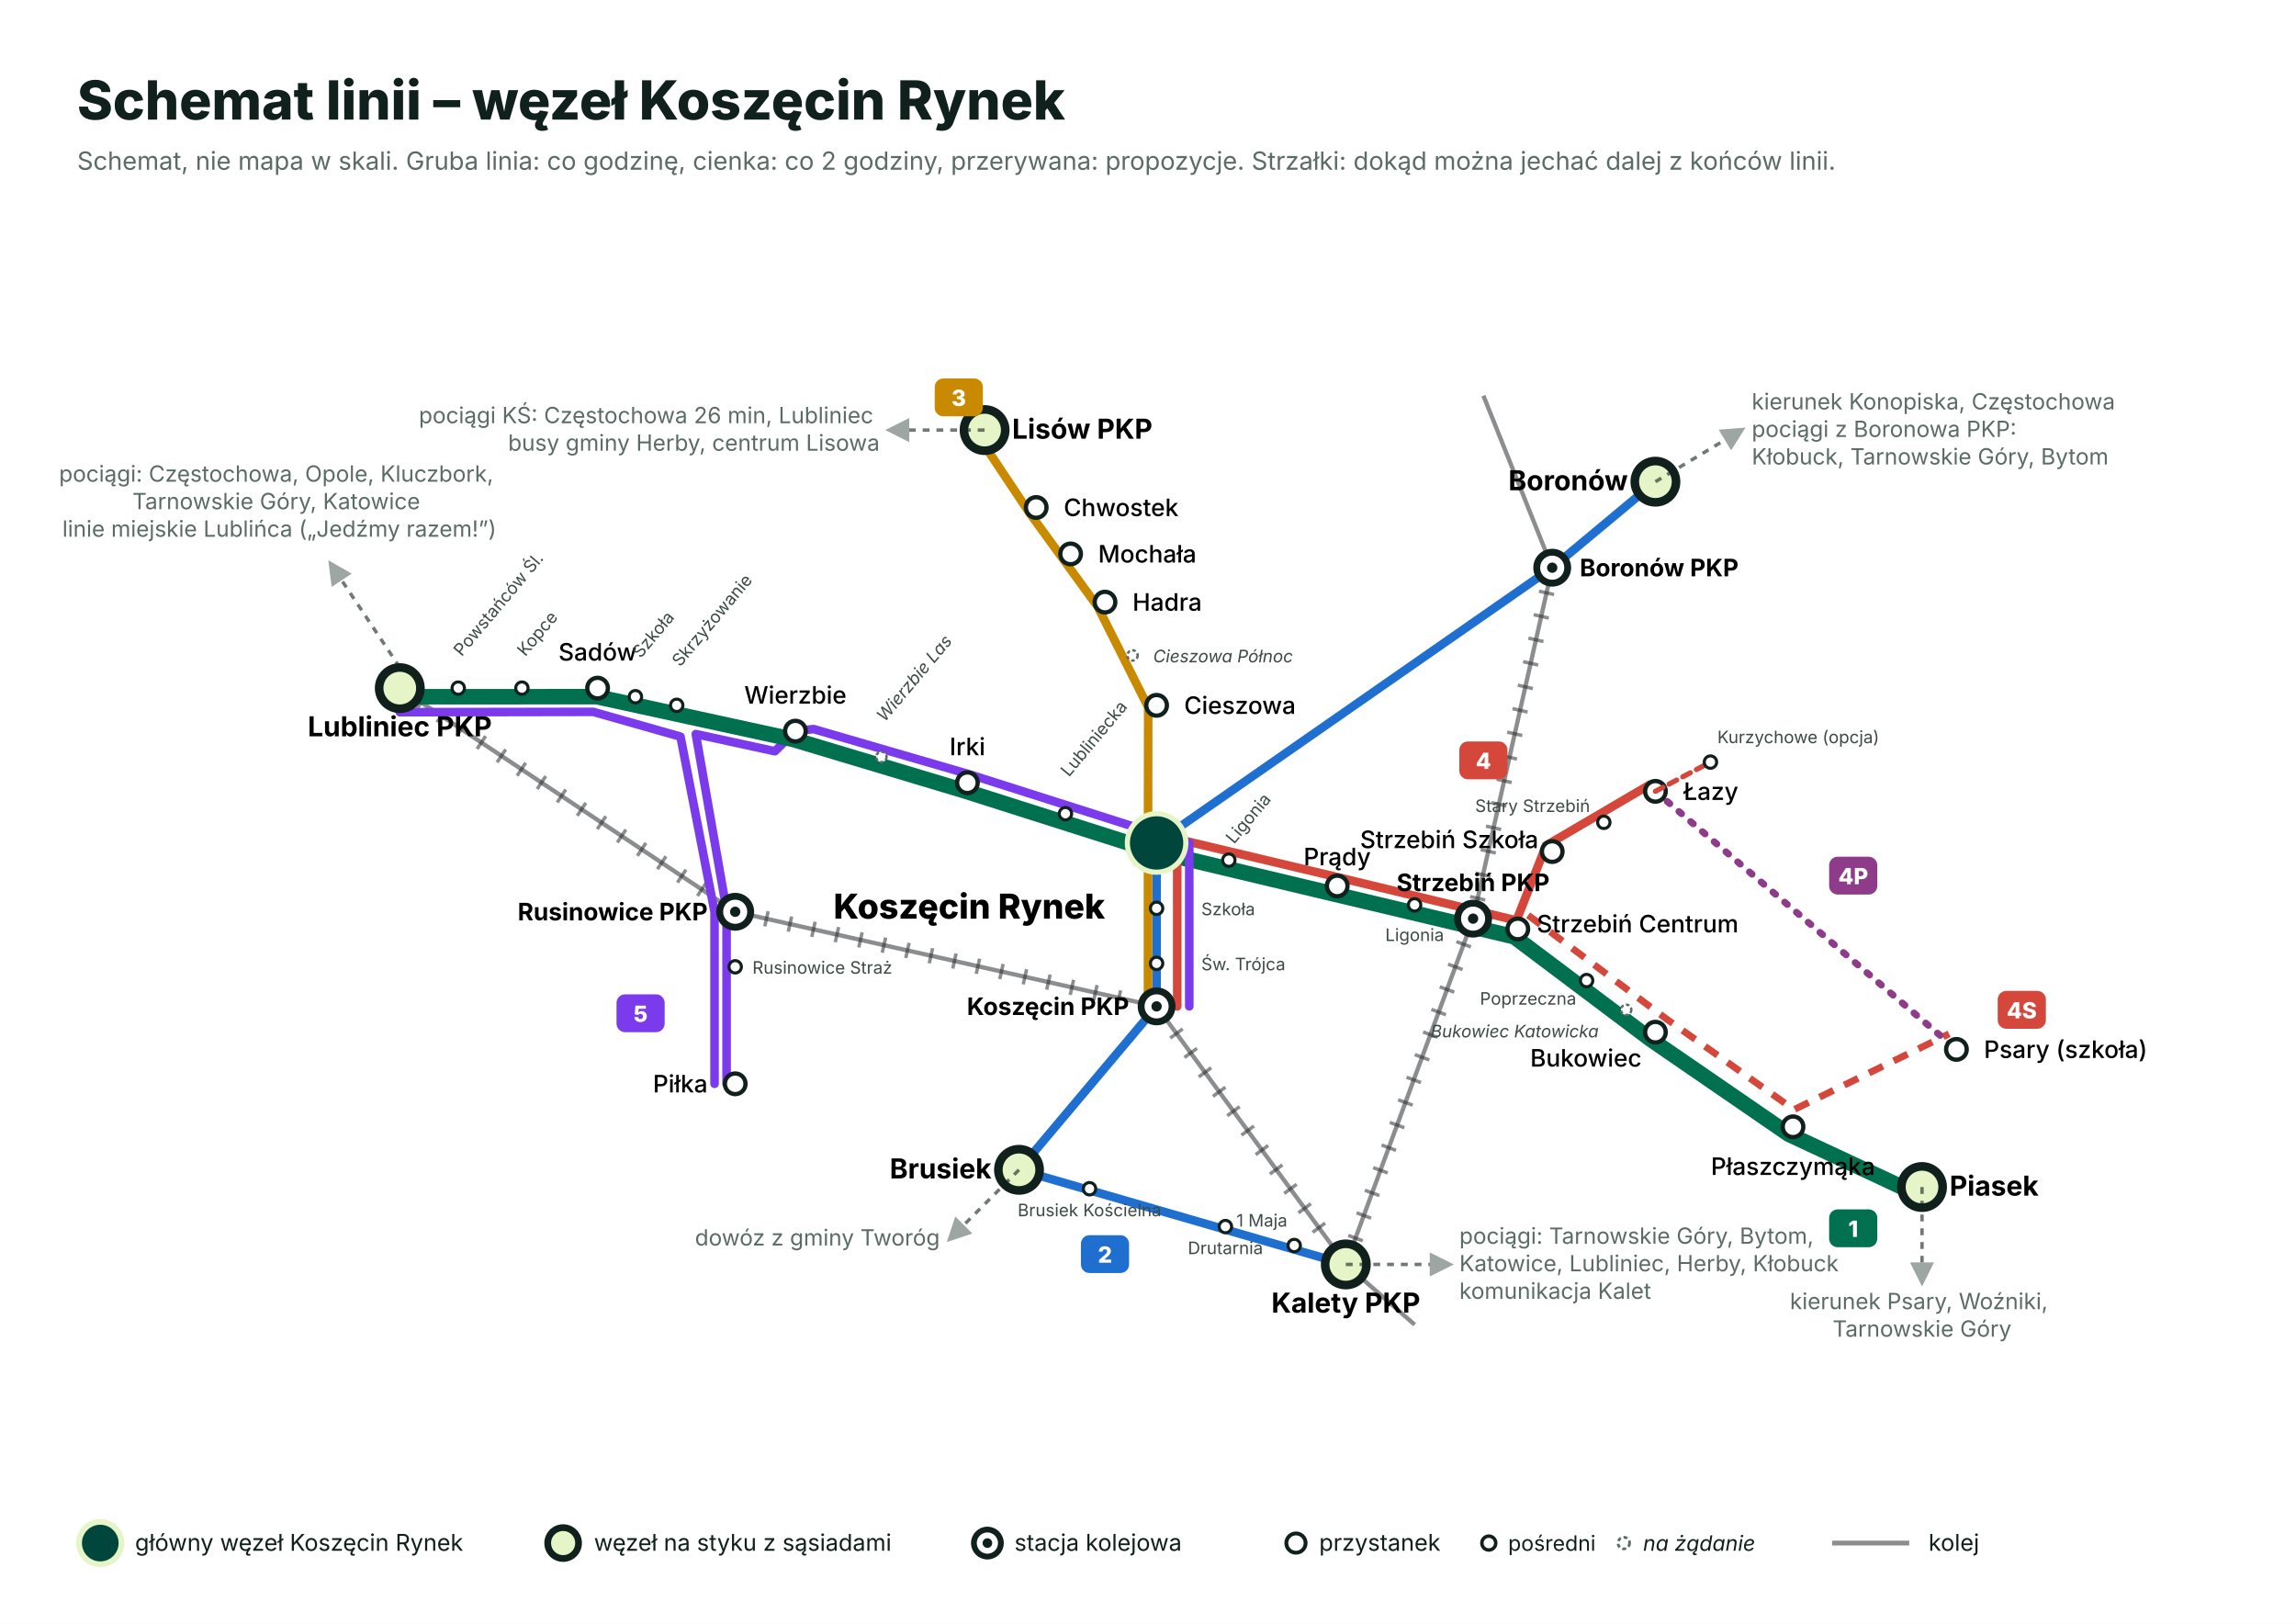
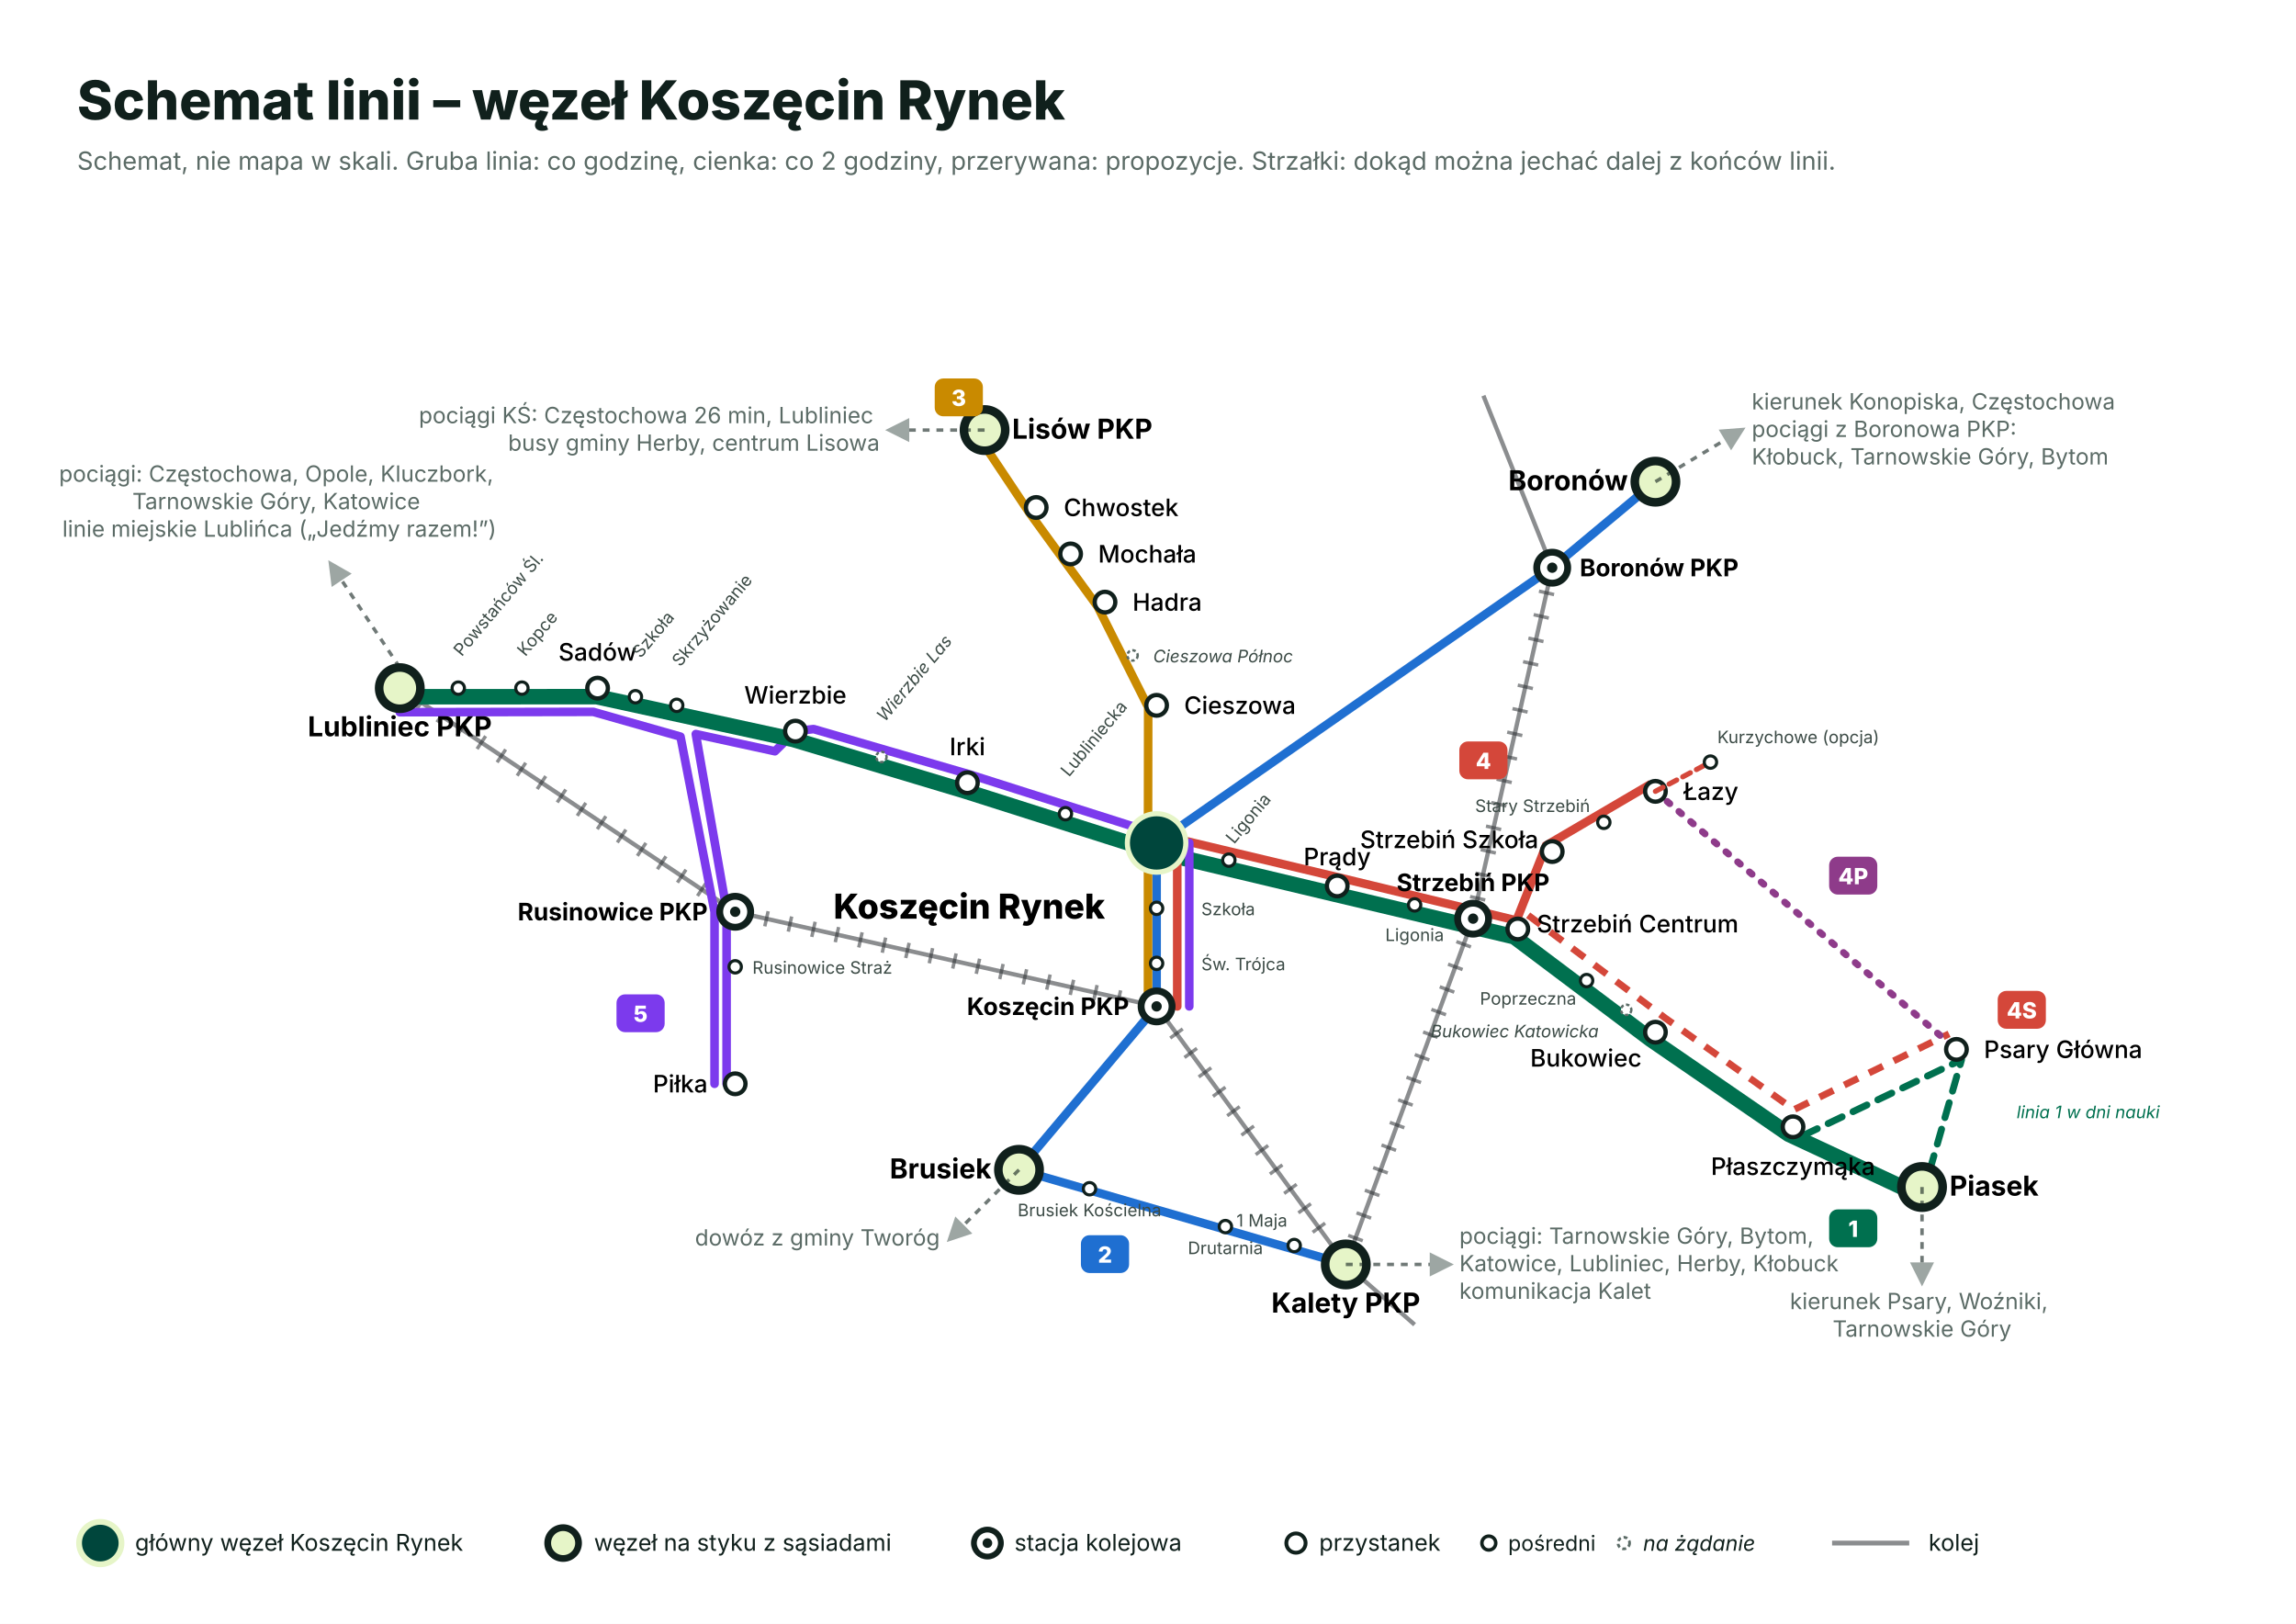
<svg xmlns="http://www.w3.org/2000/svg" width="1190.55pt" height="841.89pt" viewBox="0 0 1190.55 841.89">
  <rect width="1190.55" height="841.89" fill="#fff" />
  <text x="40" y="62" font-family="Inter" font-weight="800" font-size="28" fill="#10201c">Schemat linii – węzeł Koszęcin Rynek</text>
  <text x="40" y="88" font-family="Inter" font-size="13" fill="#5b6b66">Schemat, nie mapa w skali. Gruba linia: co godzinę, cienka: co 2 godziny, przerywana: propozycje. Strzałki: dokąd można jechać dalej z końców linii.</text>
  <svg x="20" y="110" width="1150.55" height="671.89" viewBox="-150 -10 1290 600">
    <style>text{font-family:Inter}</style>
    <defs>
      <marker id="ar" viewBox="0 0 10 10" refX="8" refY="5" markerWidth="7" markerHeight="7" orient="auto-start-reverse">
        <path d="M0,0L10,5L0,10z" fill="#5b6b66" />
      </marker>
    </defs>
    <polyline points="60,190 255,320 500,375 610,525" fill="none" stroke="#2b2f33" stroke-width="2.5" opacity=".55" />
    <polyline points="60,190 255,320 500,375 610,525" fill="none" stroke="#2b2f33" stroke-width="9" stroke-dasharray="2 12" opacity=".55" />
    <polyline points="730,120 684,324 610,525" fill="none" stroke="#2b2f33" stroke-width="2.5" opacity=".55" />
    <polyline points="730,120 684,324 610,525" fill="none" stroke="#2b2f33" stroke-width="9" stroke-dasharray="2 12" opacity=".55" />
    <polyline points="610,525 650,560" stroke="#2b2f33" stroke-width="2.5" opacity=".55" />
    <polyline points="730,120 690,20" stroke="#2b2f33" stroke-width="2.5" opacity=".55" />
    <polyline points="787.481,245.681 726.464,281.464 709.21,325.063 606.158,300.136 501.344,275.184" fill="none" stroke="#d4473a" stroke-width="5" />
    <polyline points="501.344,275.184 391.478,240.224 300.6,213.8 290,215 278.1,226.7 232.1,216.7 250,319 250,420" fill="none" stroke="#7c3aed" stroke-width="5" stroke-linecap="round" stroke-linejoin="round" />
    <polyline points="942.886,484.531 867.489,449.324 787.082,394.06 707.912,334.543 603.842,309.864 498.656,284.816 388.522,249.776 288.761,219.844 174.46,194.971 60,195" fill="none" stroke="#00704f" stroke-width="9" stroke-linecap="round" stroke-linejoin="round" />
    <polyline points="790,70 730,120 500,280 500,375 420,470 610,525" fill="none" stroke="#1f6fd1" stroke-width="5" stroke-linecap="round" stroke-linejoin="round" />
    <polyline points="395.84,42.774 425.904,87.867 465.729,142.6 495.111,201.048 495,280 495,375" fill="none" stroke="#c98a00" stroke-width="5" stroke-linecap="round" stroke-linejoin="round" />
    <polyline points="512,280 512,375" fill="none" stroke="#d4473a" stroke-width="5" stroke-linecap="round" stroke-linejoin="round" />
    <polyline points="519,280 519,375" fill="none" stroke="#7c3aed" stroke-width="5" stroke-linecap="round" stroke-linejoin="round" />
    <polyline points="243,420 243,320 223.2,218.2 172.5,203.8 60,204" fill="none" stroke="#7c3aed" stroke-width="5" stroke-linecap="round" stroke-linejoin="round" />
    <polyline points="716,322 795.836,381.88 870.57,435.016 960.719,390.963" fill="none" stroke="#d4473a" stroke-width="4" stroke-dasharray="9 7" stroke-linejoin="round" />
+     <polyline points="876,450 968,406 949,472" fill="none" stroke="#00704f" stroke-width="4" stroke-dasharray="9 7" stroke-linejoin="round" stroke-linecap="round" />
+     <text x="1000" y="440" text-anchor="start" font-size="10" fill="#00704f" font-style="italic">linia 1 w dni nauki</text>
    <polyline points="790,250 965,400" fill="none" stroke="#8e3b8a" stroke-width="4" stroke-dasharray="2 7" stroke-linecap="round" stroke-linejoin="round" />
    <circle cx="60" cy="190" r="12" fill="#e6f5c8" stroke="#10201c" stroke-width="5" />
    <text x="60" y="218" text-anchor="middle" font-size="16" font-weight="700">Lubliniec PKP</text>
    <circle cx="175" cy="190" r="6" fill="#ffffff" stroke="#10201c" stroke-width="2.5" />
    <text x="175" y="174" text-anchor="middle" font-size="14" font-weight="500">Sadów</text>
    <circle cx="290" cy="215" r="6" fill="#ffffff" stroke="#10201c" stroke-width="2.5" />
    <text x="290" y="199" text-anchor="middle" font-size="14" font-weight="500">Wierzbie</text>
    <circle cx="390" cy="245" r="6" fill="#ffffff" stroke="#10201c" stroke-width="2.5" />
    <text x="390" y="229" text-anchor="middle" font-size="14" font-weight="500">Irki</text>
    <circle cx="500" cy="280" r="17" fill="#00463c" stroke="#e6f5c8" stroke-width="3" />
    <text x="470" y="324" text-anchor="end" font-size="20" font-weight="800">Koszęcin Rynek</text>
    <circle cx="500" cy="375" r="9" fill="#ffffff" stroke="#10201c" stroke-width="4" />
    <circle cx="500" cy="375" r="3" fill="#10201c" />
    <text x="484" y="380" text-anchor="end" font-size="14" font-weight="700">Koszęcin PKP</text>
    <circle cx="684" cy="324" r="9" fill="#ffffff" stroke="#10201c" stroke-width="4" />
    <circle cx="684" cy="324" r="3" fill="#10201c" />
    <text x="684" y="308" text-anchor="middle" font-size="14" font-weight="700">Strzebiń PKP</text>
    <circle cx="710" cy="330" r="6" fill="#ffffff" stroke="#10201c" stroke-width="2.5" />
    <text x="721" y="332" text-anchor="start" font-size="14" font-weight="500">Strzebiń Centrum</text>
    <circle cx="730" cy="285" r="6" fill="#ffffff" stroke="#10201c" stroke-width="2.5" />
    <text x="722" y="283" text-anchor="end" font-size="14" font-weight="500">Strzebiń Szkoła</text>
    <circle cx="605" cy="305" r="6" fill="#ffffff" stroke="#10201c" stroke-width="2.5" />
    <text x="605" y="293" text-anchor="middle" font-size="14" font-weight="500">Prądy</text>
    <circle cx="965" cy="400" r="6" fill="#ffffff" stroke="#10201c" stroke-width="2.5" />
-     <text x="981" y="405" text-anchor="start" font-size="14" font-weight="500">Psary (szkoła)</text>
+     <text x="981" y="405" text-anchor="start" font-size="14" font-weight="500">Psary Główna</text>
    <circle cx="790" cy="250" r="6" fill="#ffffff" stroke="#10201c" stroke-width="2.5" />
    <text x="806" y="255" text-anchor="start" font-size="14" font-weight="500">Łazy</text>
    <circle cx="790" cy="390" r="6" fill="#ffffff" stroke="#10201c" stroke-width="2.5" />
    <text x="782" y="410" text-anchor="end" font-size="14" font-weight="500">Bukowiec</text>
    <circle cx="870" cy="445" r="6" fill="#ffffff" stroke="#10201c" stroke-width="2.5" />
    <text x="870" y="473" text-anchor="middle" font-size="14" font-weight="500">Płaszczymąka</text>
    <circle cx="945" cy="480" r="12" fill="#e6f5c8" stroke="#10201c" stroke-width="5" />
    <text x="961" y="485" text-anchor="start" font-size="16" font-weight="700">Piasek</text>
    <circle cx="790" cy="70" r="12" fill="#e6f5c8" stroke="#10201c" stroke-width="5" />
    <text x="774" y="75" text-anchor="end" font-size="16" font-weight="700">Boronów</text>
    <circle cx="730" cy="120" r="9" fill="#ffffff" stroke="#10201c" stroke-width="4" />
    <circle cx="730" cy="120" r="3" fill="#10201c" />
    <text x="746" y="125" text-anchor="start" font-size="14" font-weight="700">Boronów PKP</text>
    <circle cx="400" cy="40" r="12" fill="#e6f5c8" stroke="#10201c" stroke-width="5" />
    <text x="416" y="45" text-anchor="start" font-size="16" font-weight="700">Lisów PKP</text>
    <circle cx="430" cy="85" r="6" fill="#ffffff" stroke="#10201c" stroke-width="2.5" />
    <text x="446" y="90" text-anchor="start" font-size="14" font-weight="500">Chwostek</text>
    <circle cx="450" cy="112" r="6" fill="#ffffff" stroke="#10201c" stroke-width="2.5" />
    <text x="466" y="117" text-anchor="start" font-size="14" font-weight="500">Mochała</text>
    <circle cx="470" cy="140" r="6" fill="#ffffff" stroke="#10201c" stroke-width="2.5" />
    <text x="486" y="145" text-anchor="start" font-size="14" font-weight="500">Hadra</text>
    <circle cx="500" cy="200" r="6" fill="#ffffff" stroke="#10201c" stroke-width="2.5" />
    <text x="516" y="205" text-anchor="start" font-size="14" font-weight="500">Cieszowa</text>
    <circle cx="420" cy="470" r="12" fill="#e6f5c8" stroke="#10201c" stroke-width="5" />
    <text x="404" y="475" text-anchor="end" font-size="16" font-weight="700">Brusiek</text>
    <circle cx="610" cy="525" r="12" fill="#e6f5c8" stroke="#10201c" stroke-width="5" />
    <text x="610" y="553" text-anchor="middle" font-size="16" font-weight="700">Kalety PKP</text>
    <circle cx="255" cy="320" r="9" fill="#ffffff" stroke="#10201c" stroke-width="4" />
    <circle cx="255" cy="320" r="3" fill="#10201c" />
    <text x="239" y="325" text-anchor="end" font-size="14" font-weight="700">Rusinowice PKP</text>
    <circle cx="255" cy="420" r="6" fill="#ffffff" stroke="#10201c" stroke-width="2.5" />
    <text x="239" y="425" text-anchor="end" font-size="14" font-weight="500">Piłka</text>
    <line x1="60" y1="178" x2="20" y2="118" stroke="#10201c" stroke-width="2" stroke-dasharray="4 4" opacity=".6" marker-end="url(#ar)" />
    <text x="-10" y="70" text-anchor="middle" font-size="13" fill="#5b6b66">
      <tspan x="-10" dy="0">pociągi: Częstochowa, Opole, Kluczbork,</tspan>
      <tspan x="-10" dy="16">Tarnowskie Góry, Katowice</tspan>
      <tspan x="-10" dy="16">linie miejskie Lublińca („Jedźmy razem!”)</tspan>
    </text>
    <line x1="400" y1="40" x2="345" y2="40" stroke="#10201c" stroke-width="2" stroke-dasharray="4 4" opacity=".6" marker-end="url(#ar)" />
    <text x="339" y="36" text-anchor="end" font-size="13" fill="#5b6b66">
      <tspan x="339" dy="0">pociągi KŚ: Częstochowa 26 min, Lubliniec</tspan>
      <tspan x="339" dy="16">busy gminy Herby, centrum Lisowa</tspan>
    </text>
    <line x1="790" y1="70" x2="840" y2="40" stroke="#10201c" stroke-width="2" stroke-dasharray="4 4" opacity=".6" marker-end="url(#ar)" />
    <text x="846" y="28" text-anchor="start" font-size="13" fill="#5b6b66">
      <tspan x="846" dy="0">kierunek Konopiska, Częstochowa</tspan>
      <tspan x="846" dy="16">pociągi z Boronowa PKP:</tspan>
      <tspan x="846" dy="16">Kłobuck, Tarnowskie Góry, Bytom</tspan>
    </text>
    <line x1="945" y1="480" x2="945" y2="535" stroke="#10201c" stroke-width="2" stroke-dasharray="4 4" opacity=".6" marker-end="url(#ar)" />
    <text x="945" y="551" text-anchor="middle" font-size="13" fill="#5b6b66">
      <tspan x="945" dy="0">kierunek Psary, Woźniki,</tspan>
      <tspan x="945" dy="16">Tarnowskie Góry</tspan>
    </text>
    <line x1="610" y1="525" x2="670" y2="525" stroke="#10201c" stroke-width="2" stroke-dasharray="4 4" opacity=".6" marker-end="url(#ar)" />
    <text x="676" y="513" text-anchor="start" font-size="13" fill="#5b6b66">
      <tspan x="676" dy="0">pociągi: Tarnowskie Góry, Bytom,</tspan>
      <tspan x="676" dy="16">Katowice, Lubliniec, Herby, Kłobuck</tspan>
      <tspan x="676" dy="16">komunikacja Kalet</tspan>
    </text>
    <line x1="420" y1="470" x2="380" y2="510" stroke="#10201c" stroke-width="2" stroke-dasharray="4 4" opacity=".6" marker-end="url(#ar)" />
    <text x="374" y="514" text-anchor="end" font-size="13" fill="#5b6b66">
      <tspan x="374" dy="0">dowóz z gminy Tworóg</tspan>
    </text>
    <rect x="186" y="368" width="28" height="22" rx="5" fill="#7c3aed" />
    <text x="200" y="384" text-anchor="middle" font-size="13" font-weight="800" fill="#fff" stroke="none">5</text>
    <rect x="891" y="493" width="28" height="22" rx="5" fill="#00704f" />
    <text x="905" y="509" text-anchor="middle" font-size="13" font-weight="800" fill="#fff" stroke="none">1</text>
    <rect x="456" y="508" width="28" height="22" rx="5" fill="#1f6fd1" />
    <text x="470" y="524" text-anchor="middle" font-size="13" font-weight="800" fill="#fff" stroke="none">2</text>
    <rect x="371" y="10" width="28" height="22" rx="5" fill="#c98a00" />
    <text x="385" y="26" text-anchor="middle" font-size="13" font-weight="800" fill="#fff" stroke="none">3</text>
    <rect x="676" y="221" width="28" height="22" rx="5" fill="#d4473a" />
    <text x="690" y="237" text-anchor="middle" font-size="13" font-weight="800" fill="#fff" stroke="none">4</text>
    <rect x="989" y="366" width="28" height="22" rx="5" fill="#d4473a" />
    <text x="1003" y="382" text-anchor="middle" font-size="13" font-weight="800" fill="#fff" stroke="none">4S</text>
    <rect x="891" y="288" width="28" height="22" rx="5" fill="#8e3b8a" />
    <text x="905" y="304" text-anchor="middle" font-size="13" font-weight="800" fill="#fff" stroke="none">4P</text>
    <g id="male-przystanki">
      <polyline points="790,250 822,233" fill="none" stroke="#d4473a" stroke-width="3" stroke-dasharray="5 4" stroke-linecap="round" />
      <circle cx="94" cy="190" r="3.6" fill="#ffffff" stroke="#10201c" stroke-width="1.8" />
      <text x="96" y="172" text-anchor="start" font-size="10" fill="#3b4a45" transform="rotate(-50 96 172)">Powstańców Śl.</text>
      <circle cx="131" cy="190" r="3.6" fill="#ffffff" stroke="#10201c" stroke-width="1.8" />
      <text x="133" y="172" text-anchor="start" font-size="10" fill="#3b4a45" transform="rotate(-50 133 172)">Kopce</text>
      <circle cx="197" cy="195" r="3.6" fill="#ffffff" stroke="#10201c" stroke-width="1.8" />
      <text x="200" y="173" text-anchor="start" font-size="10" fill="#3b4a45" transform="rotate(-50 200 173)">Szkoła</text>
      <circle cx="221" cy="200" r="3.6" fill="#ffffff" stroke="#10201c" stroke-width="1.8" />
      <text x="223" y="178" text-anchor="start" font-size="10" fill="#3b4a45" transform="rotate(-50 223 178)">Skrzyżowanie</text>
      <circle cx="340" cy="230" r="3" fill="#ffffff" stroke="#5b6b66" stroke-width="1.4" stroke-dasharray="2 1.5" />
      <text x="342" y="210" text-anchor="start" font-size="10" fill="#3b4a45" font-style="italic" transform="rotate(-50 342 210)">Wierzbie Las</text>
      <circle cx="447" cy="263" r="3.6" fill="#ffffff" stroke="#10201c" stroke-width="1.8" />
      <text x="449" y="242" text-anchor="start" font-size="10" fill="#3b4a45" transform="rotate(-50 449 242)">Lubliniecka</text>
      <circle cx="542" cy="290" r="3.6" fill="#ffffff" stroke="#10201c" stroke-width="1.8" />
      <text x="545" y="281" text-anchor="start" font-size="10" fill="#3b4a45" transform="rotate(-50 545 281)">Ligonia</text>
      <circle cx="650" cy="316" r="3.6" fill="#ffffff" stroke="#10201c" stroke-width="1.8" />
      <text x="650" y="337" text-anchor="middle" font-size="10" fill="#3b4a45">Ligonia</text>
      <circle cx="750" cy="360" r="3.6" fill="#ffffff" stroke="#10201c" stroke-width="1.8" />
      <text x="744" y="374" text-anchor="end" font-size="10" fill="#3b4a45">Poprzeczna</text>
      <circle cx="773" cy="377" r="3" fill="#ffffff" stroke="#5b6b66" stroke-width="1.4" stroke-dasharray="2 1.5" />
      <text x="757" y="393" text-anchor="end" font-size="10" fill="#3b4a45" font-style="italic">Bukowiec Katowicka</text>
      <circle cx="500" cy="318" r="3.6" fill="#ffffff" stroke="#10201c" stroke-width="1.8" />
      <text x="526" y="322" text-anchor="start" font-size="10" fill="#3b4a45">Szkoła</text>
      <circle cx="500" cy="350" r="3.6" fill="#ffffff" stroke="#10201c" stroke-width="1.8" />
      <text x="526" y="354" text-anchor="start" font-size="10" fill="#3b4a45">Św. Trójca</text>
      <circle cx="760" cy="268" r="3.6" fill="#ffffff" stroke="#10201c" stroke-width="1.8" />
      <text x="752" y="262" text-anchor="end" font-size="10" fill="#3b4a45">Stary Strzebiń</text>
      <circle cx="822" cy="233" r="3.6" fill="#ffffff" stroke="#10201c" stroke-width="1.8" />
      <text x="826" y="222" text-anchor="start" font-size="10" fill="#3b4a45">Kurzychowe (opcja)</text>
      <circle cx="255" cy="352" r="3.6" fill="#ffffff" stroke="#10201c" stroke-width="1.8" />
      <text x="265" y="356" text-anchor="start" font-size="10" fill="#3b4a45">Rusinowice Straż</text>
      <circle cx="461" cy="481" r="3.6" fill="#ffffff" stroke="#10201c" stroke-width="1.8" />
      <text x="461" y="497" text-anchor="middle" font-size="10" fill="#3b4a45">Brusiek Kościelna</text>
      <circle cx="540" cy="503" r="3.6" fill="#ffffff" stroke="#10201c" stroke-width="1.8" />
      <text x="540" y="519" text-anchor="middle" font-size="10" fill="#3b4a45">Drutarnia</text>
      <circle cx="580" cy="514" r="3.6" fill="#ffffff" stroke="#10201c" stroke-width="1.8" />
      <text x="576" y="503" text-anchor="end" font-size="10" fill="#3b4a45">1 Maja</text>
      <circle cx="486" cy="171" r="3" fill="#ffffff" stroke="#5b6b66" stroke-width="1.4" stroke-dasharray="2 1.5" />
      <text x="498" y="175" text-anchor="start" font-size="10" fill="#3b4a45" font-style="italic">Cieszowa Północ</text>
    </g>
  </svg>
  <g font-family="Inter" font-size="12" fill="#10201c">
    <circle cx="52" cy="800" r="11" fill="#00463c" stroke="#e6f5c8" stroke-width="3" />
    <text x="70" y="804">główny węzeł Koszęcin Rynek</text>
    <circle cx="292" cy="800" r="8" fill="#e6f5c8" stroke="#10201c" stroke-width="3.5" />
    <text x="308" y="804">węzeł na styku z sąsiadami</text>
    <circle cx="512" cy="800" r="7" fill="#fff" stroke="#10201c" stroke-width="3" />
    <circle cx="512" cy="800" r="2.5" fill="#10201c" />
    <text x="526" y="804">stacja kolejowa</text>
    <circle cx="672" cy="800" r="5" fill="#fff" stroke="#10201c" stroke-width="2" />
    <text x="684" y="804">przystanek</text>
    <circle cx="772" cy="800" r="3.6" fill="#fff" stroke="#10201c" stroke-width="1.8" />
    <text x="782" y="804" font-size="11">pośredni</text>
    <circle cx="842" cy="800" r="3" fill="#fff" stroke="#5b6b66" stroke-width="1.4" stroke-dasharray="2 1.5" />
    <text x="852" y="804" font-size="11" font-style="italic">na żądanie</text>
    <line x1="950" y1="800" x2="990" y2="800" stroke="#2b2f33" stroke-width="2.5" opacity=".55" />
    <text x="1000" y="804">kolej</text>
  </g>
</svg>
